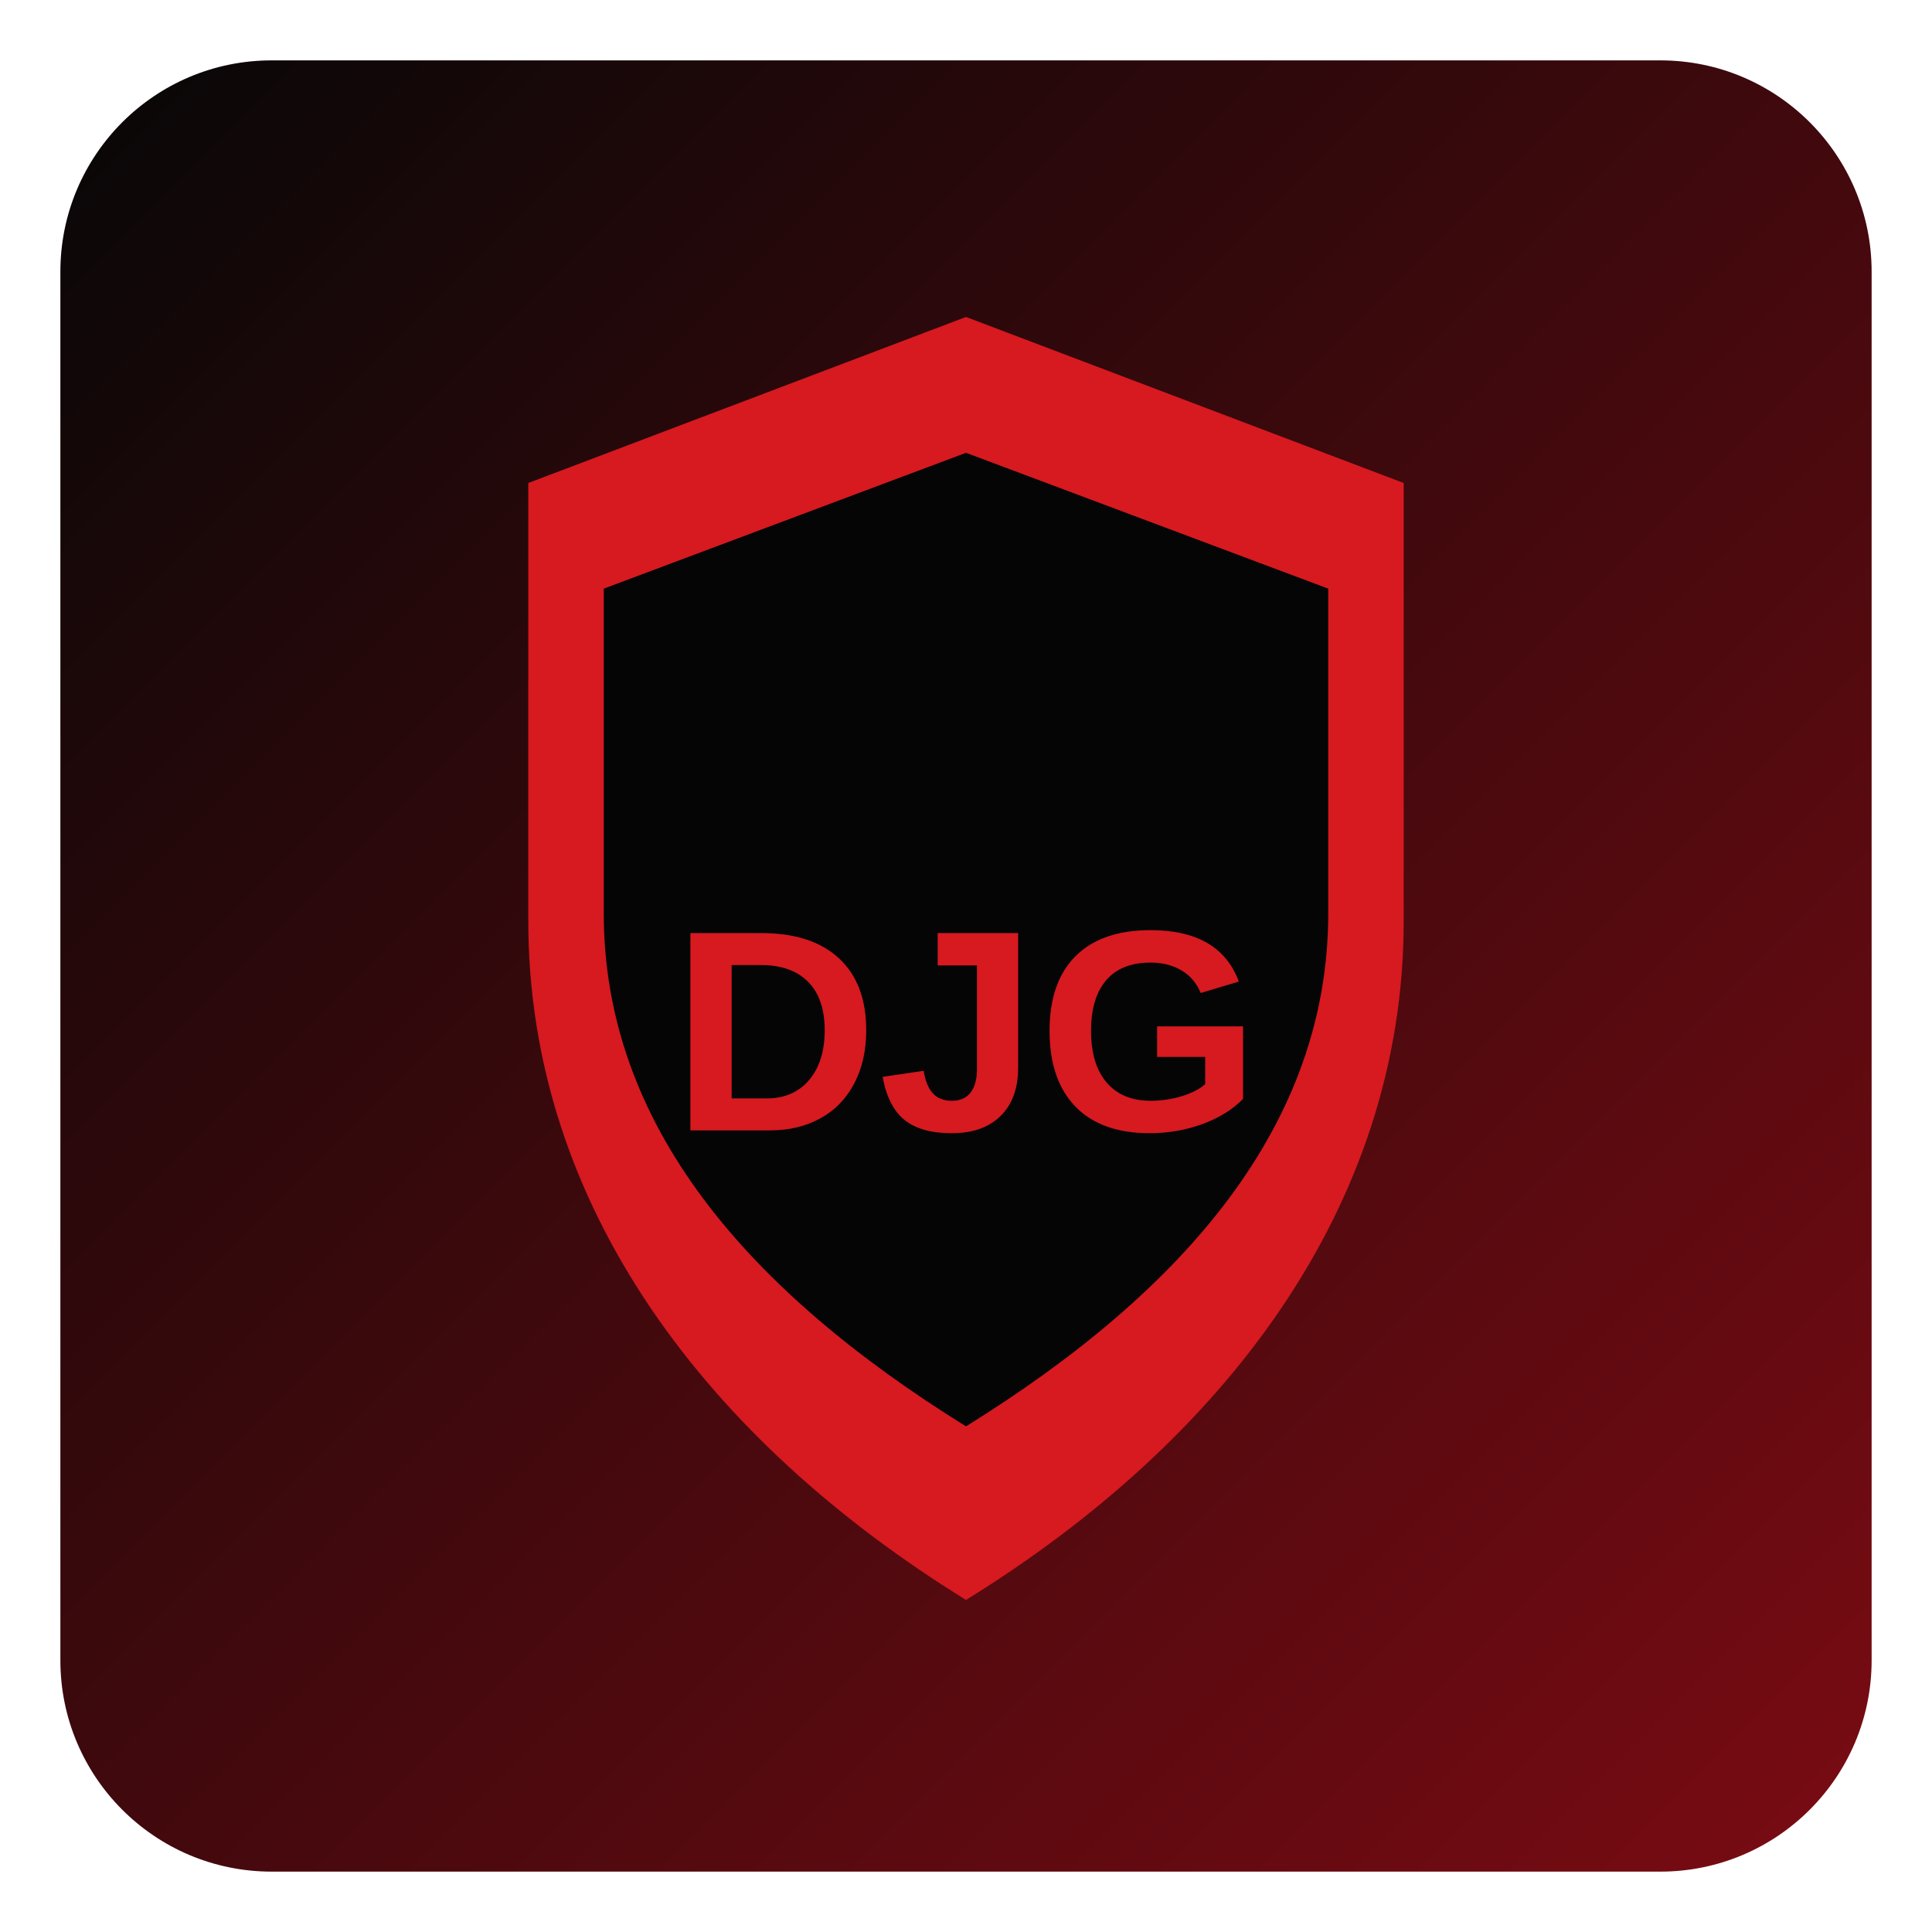
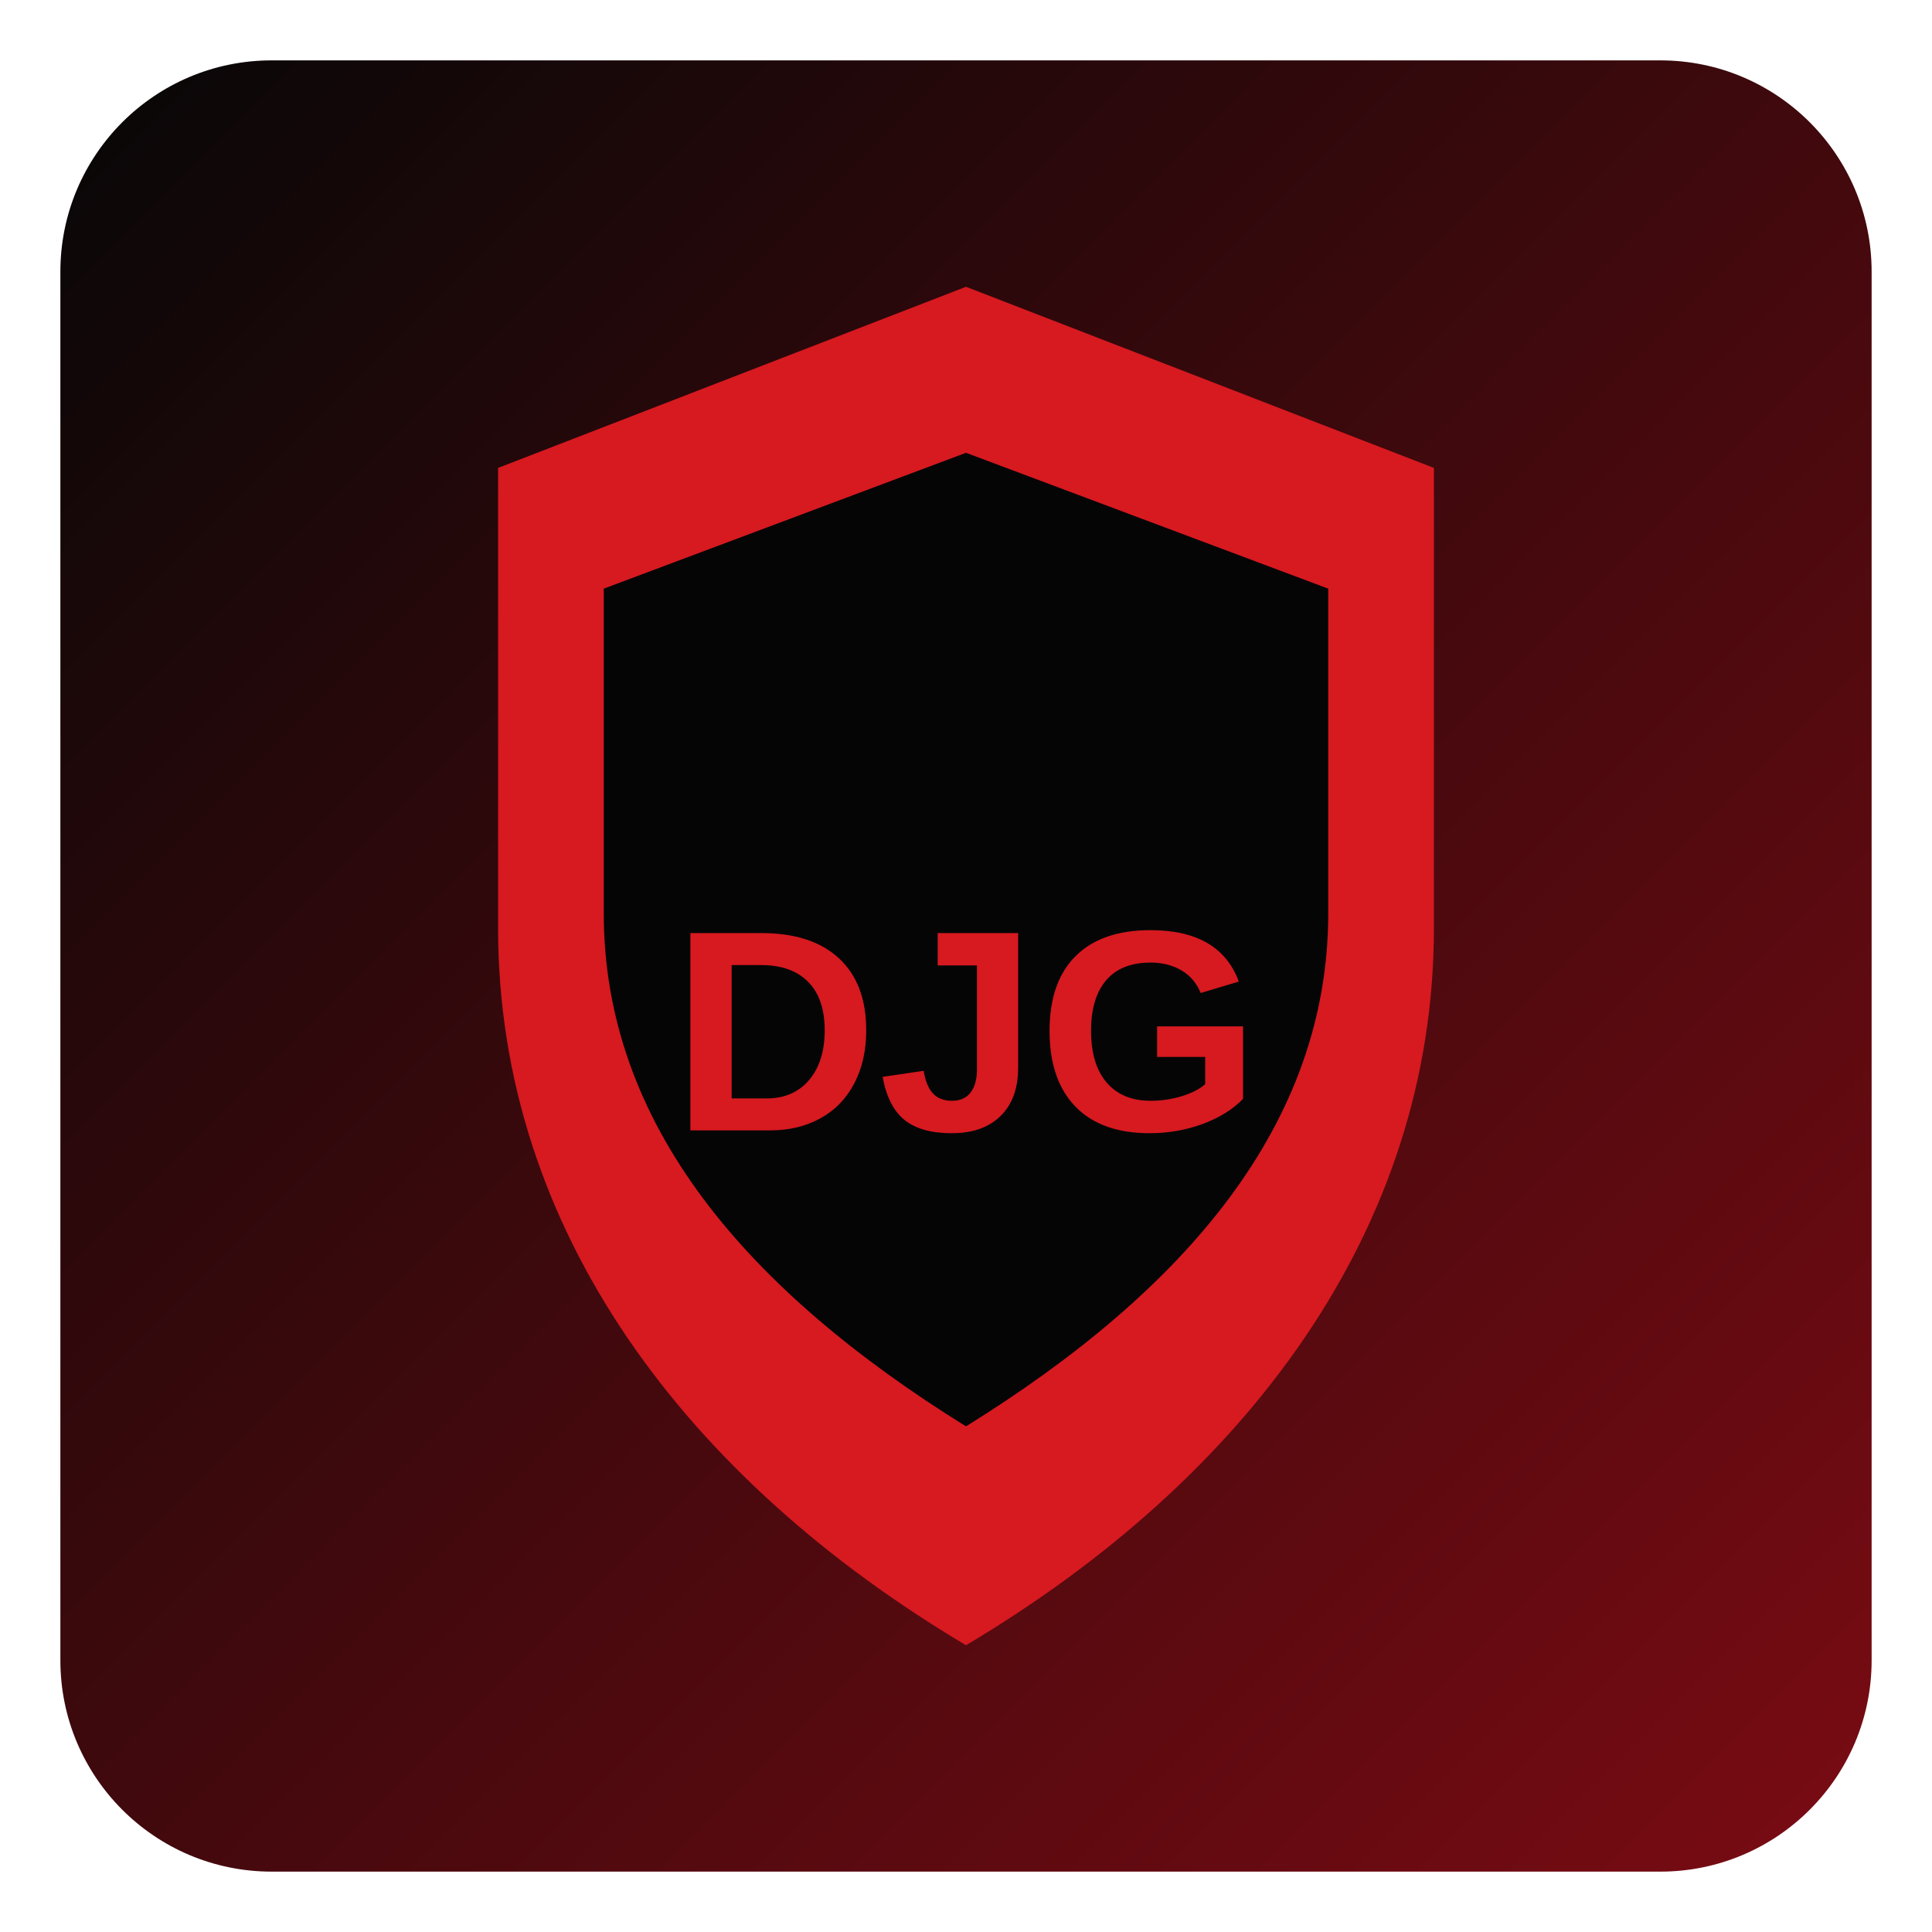
<svg xmlns="http://www.w3.org/2000/svg" viewBox="0 0 256 256" role="img" aria-labelledby="title desc">
  <defs>
    <linearGradient id="bg" x1="0" y1="0" x2="1" y2="1">
      <stop offset="0%" stop-color="#070707" />
      <stop offset="100%" stop-color="#7a0b13" />
    </linearGradient>
  </defs>
  <rect x="8" y="8" width="240" height="240" rx="28" fill="url(#bg)" />
-   <path d="M128 42 186 64v58c0 38-24 69-58 90-34-21-58-52-58-90V64z" fill="#d71920" />
+   <path d="M128 38 190 62v61c0 40-25 73-62 95-37-22-62-55-62-95V62z" fill="#d71920" />
  <path d="M128 60 176 78v43c0 28-19 50-48 68-29-18-48-40-48-68V78z" fill="#050505" />
  <text x="128" y="139" fill="#d71920" font-family="Arial, Helvetica, sans-serif" font-size="38" font-weight="800" text-anchor="middle" dominant-baseline="middle">DJG</text>
</svg>
